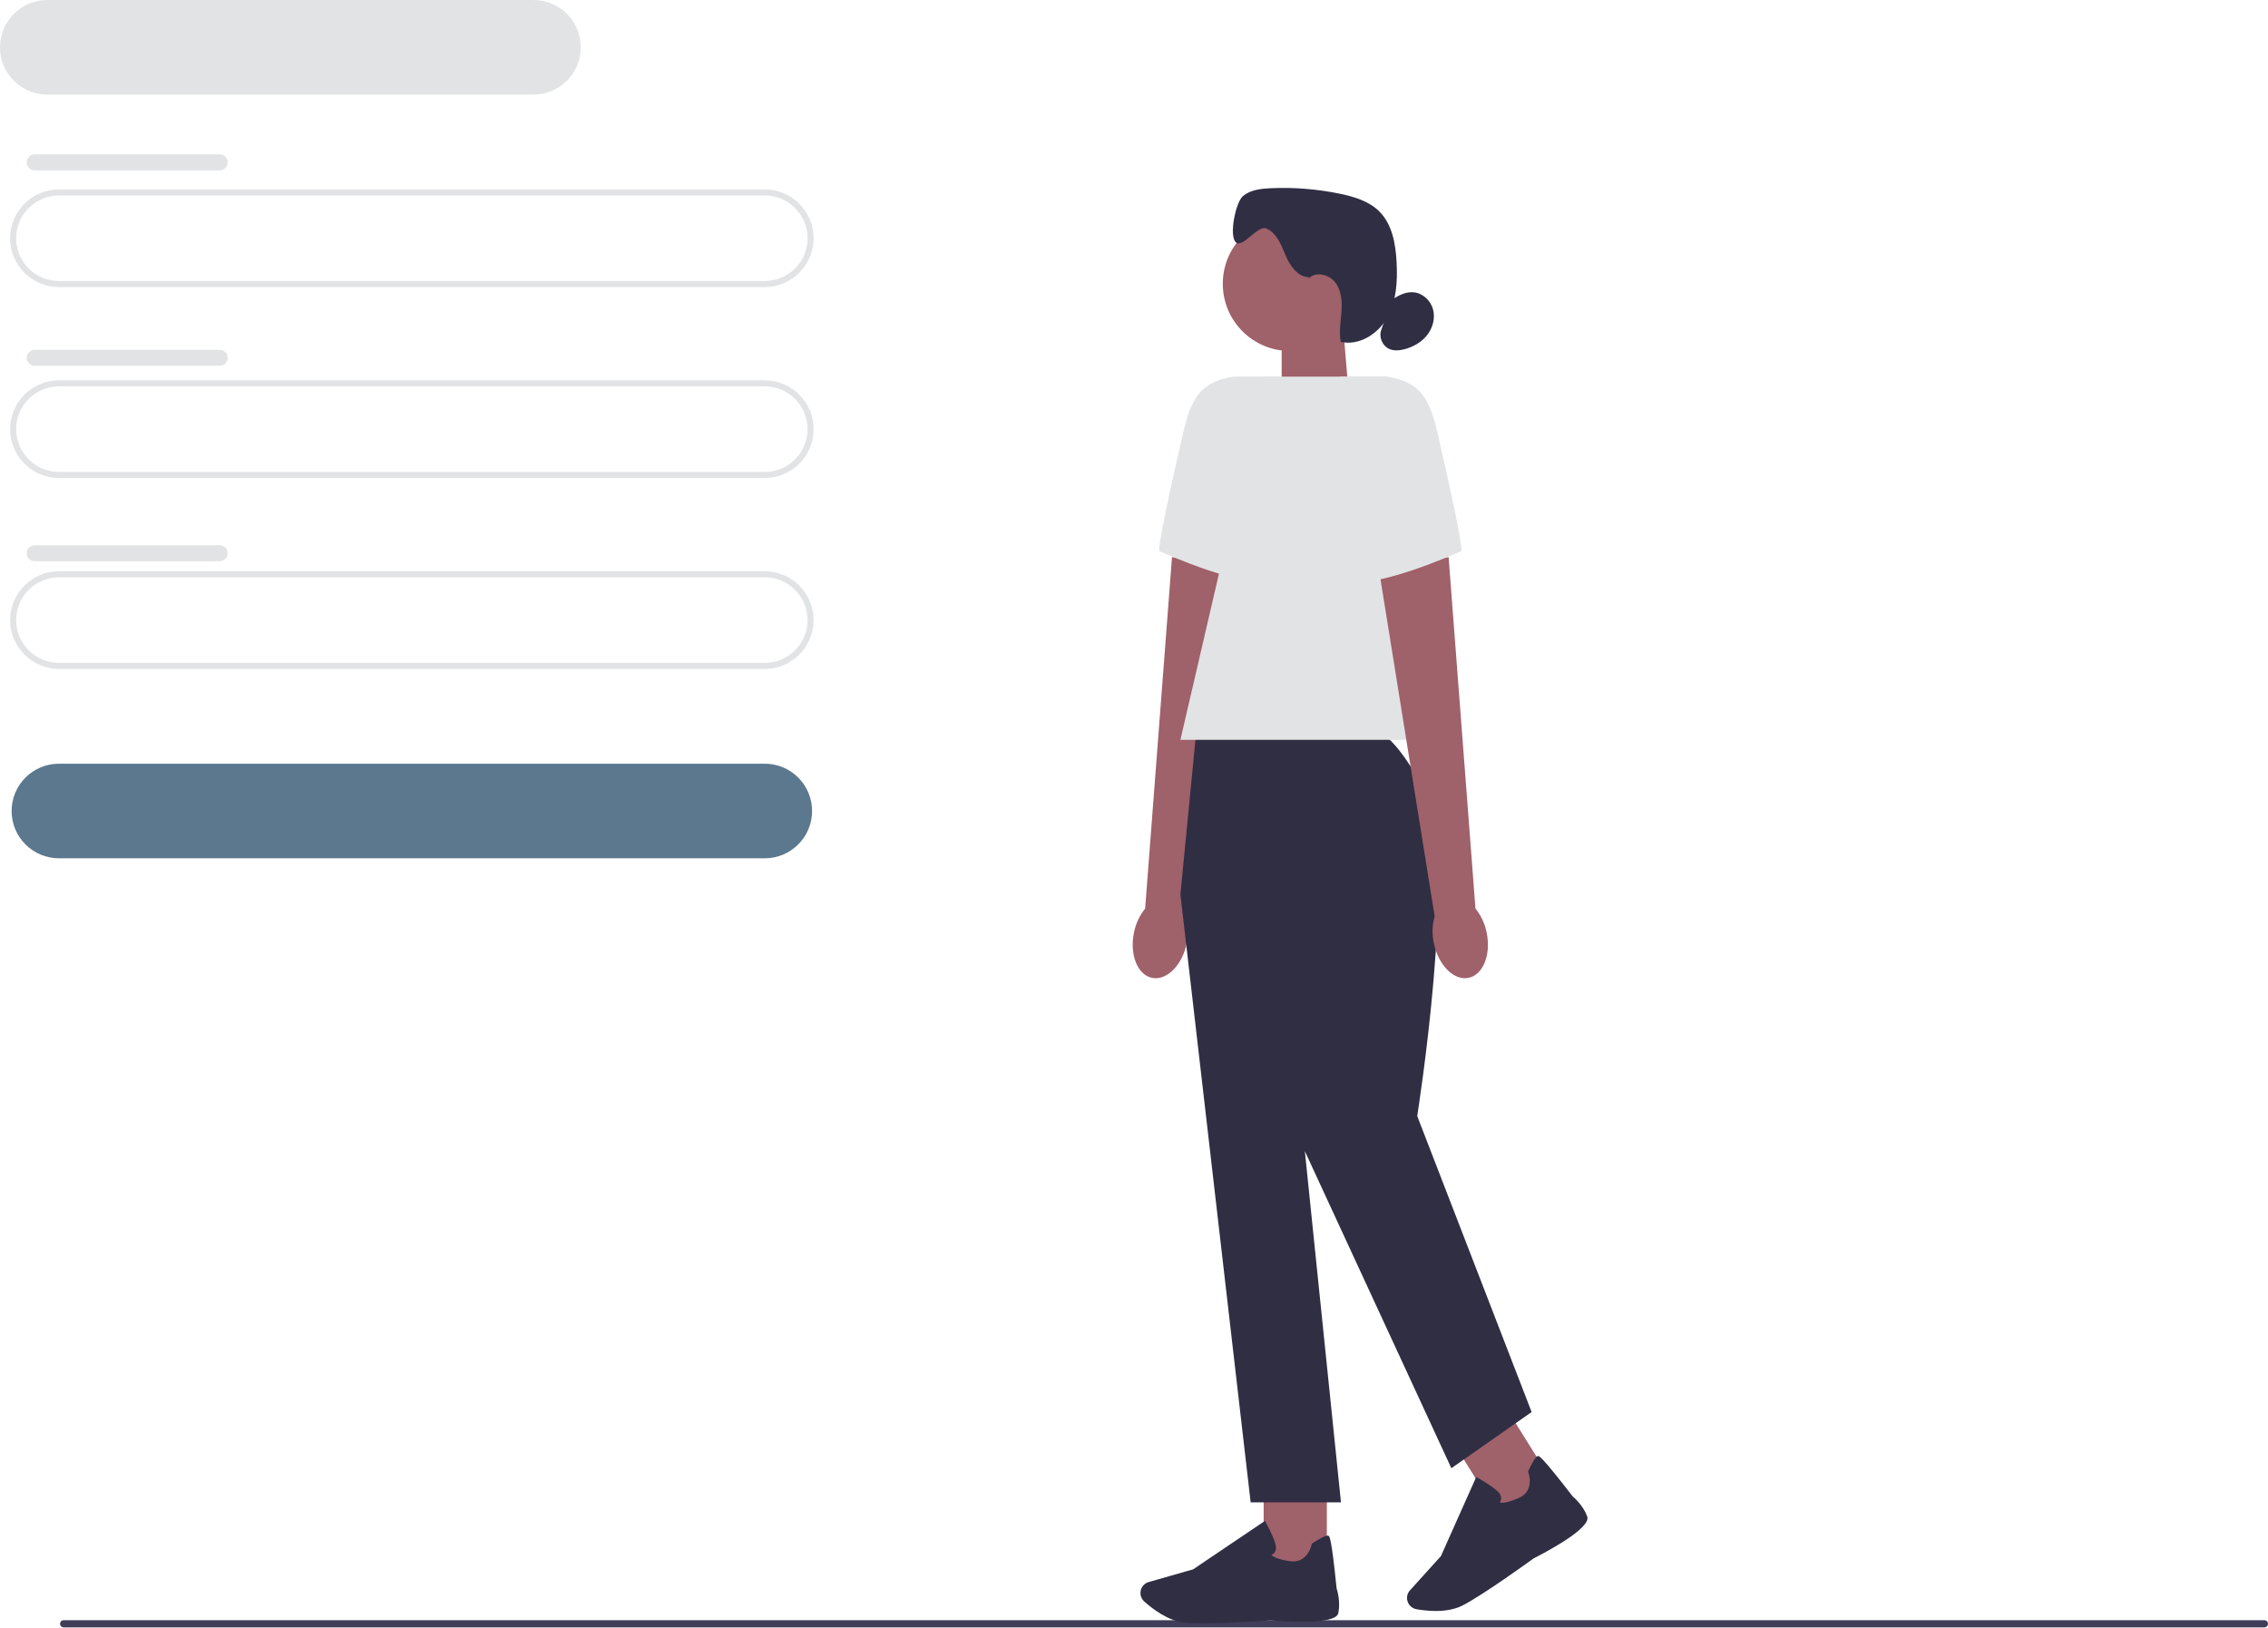
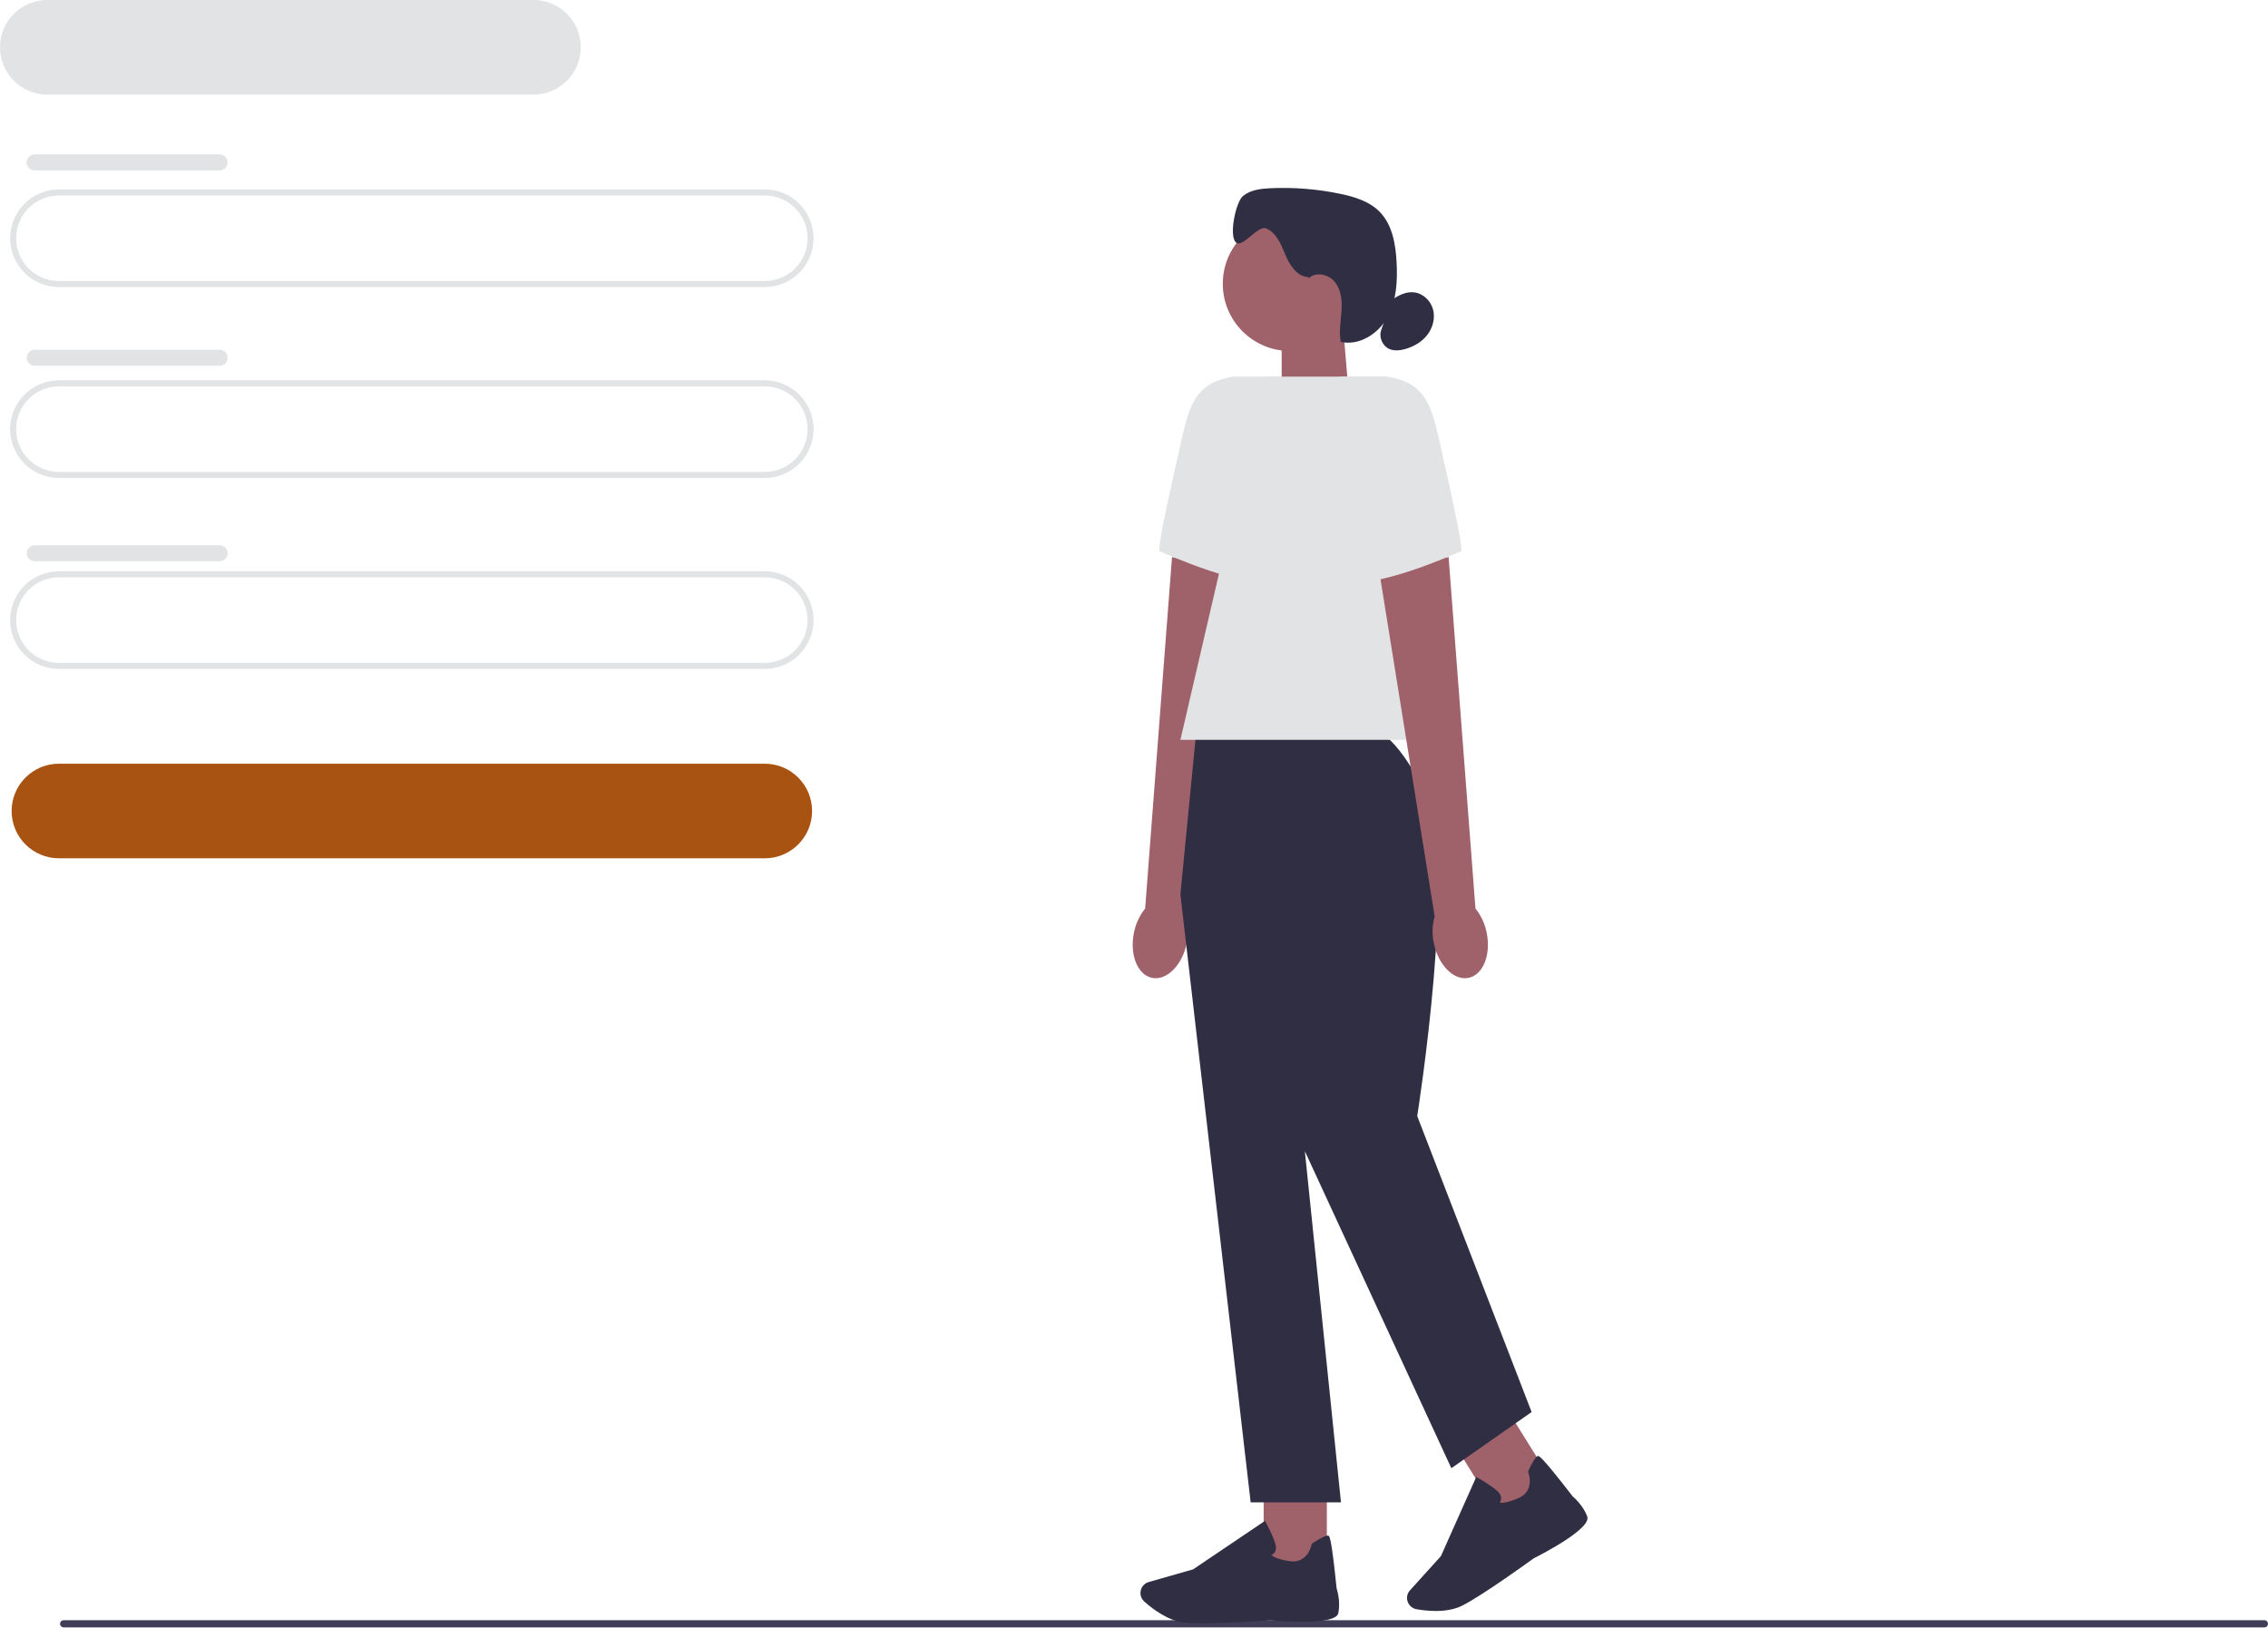
<svg xmlns="http://www.w3.org/2000/svg" width="751.57" height="539.42" viewBox="0 0 751.57 539.42">
  <path d="m19.9,538.23c0,.66.53,1.19,1.19,1.19h729.29c.66,0,1.19-.53,1.19-1.19s-.53-1.19-1.19-1.19H21.09c-.66,0-1.19.53-1.19,1.19Z" fill="#3f3d58" />
  <path d="m253.43,95.15H19.53c-8.92,0-16.18-7.26-16.18-16.18s7.26-16.18,16.18-16.18h233.9c8.92,0,16.18,7.26,16.18,16.18s-7.26,16.18-16.18,16.18ZM19.53,64.79c-7.82,0-14.18,6.36-14.18,14.18s6.36,14.18,14.18,14.18h233.9c7.82,0,14.18-6.36,14.18-14.18s-6.36-14.18-14.18-14.18H19.53Z" fill="#e2e3e4" />
-   <path d="m253.43,284.5H19.53c-8.65,0-15.68-7.03-15.68-15.68s7.03-15.68,15.68-15.68h233.9c8.65,0,15.68,7.03,15.68,15.68s-7.03,15.68-15.68,15.68Z" fill="#5c788f" />
+   <path d="m253.43,284.5H19.53c-8.65,0-15.68-7.03-15.68-15.68s7.03-15.68,15.68-15.68h233.9c8.65,0,15.68,7.03,15.68,15.68s-7.03,15.68-15.68,15.68Z" fill="#a85312" />
  <path d="m176.78,31.36H15.68C7.03,31.36,0,24.33,0,15.68S7.03,0,15.68,0h161.1c8.65,0,15.68,7.03,15.68,15.68s-7.03,15.68-15.68,15.68Z" fill="#e2e3e4" />
  <path d="m253.43,158.43H19.53c-8.92,0-16.18-7.26-16.18-16.18s7.26-16.18,16.18-16.18h233.9c8.92,0,16.18,7.26,16.18,16.18s-7.26,16.18-16.18,16.18Zm-233.9-30.36c-7.82,0-14.18,6.36-14.18,14.18s6.36,14.18,14.18,14.18h233.9c7.82,0,14.18-6.36,14.18-14.18s-6.36-14.18-14.18-14.18H19.53Z" fill="#e2e3e4" />
  <path d="m253.43,221.72H19.53c-8.92,0-16.18-7.26-16.18-16.18s7.26-16.18,16.18-16.18h233.9c8.92,0,16.18,7.26,16.18,16.18s-7.26,16.18-16.18,16.18Zm-233.9-30.36c-7.82,0-14.18,6.36-14.18,14.18s6.36,14.18,14.18,14.18h233.9c7.82,0,14.18-6.36,14.18-14.18s-6.36-14.18-14.18-14.18H19.53Z" fill="#e2e3e4" />
  <path d="m11.49,51.17h61.3c1.46,0,2.65,1.18,2.65,2.65h0c0,1.46-1.19,2.65-2.65,2.65H11.49c-1.46,0-2.65-1.18-2.65-2.65h0c0-1.46,1.19-2.65,2.65-2.65Z" fill="#e2e3e4" />
  <path d="m11.49,115.95h61.3c1.46,0,2.65,1.18,2.65,2.64h0c0,1.46-1.19,2.65-2.65,2.65H11.49c-1.46,0-2.65-1.18-2.65-2.64h0c0-1.46,1.19-2.65,2.65-2.65Z" fill="#e2e3e4" />
  <path d="m11.49,180.74h61.3c1.46,0,2.65,1.18,2.65,2.65h0c0,1.46-1.19,2.64-2.65,2.64H11.49c-1.46,0-2.65-1.18-2.65-2.65h0c0-1.46,1.19-2.64,2.65-2.64Z" fill="#e2e3e4" />
  <g>
    <polygon points="447.08 132.26 424.72 139.62 424.72 107.43 445.01 107.43 447.08 132.26" fill="#9f616a" />
    <circle cx="427.49" cy="94.06" r="22.28" fill="#9f616a" />
    <path d="m433.61,91.85c-3.73-.11-6.18-3.88-7.63-7.32s-2.94-7.39-6.4-8.81c-2.83-1.16-7.82,6.69-10.05,4.6-2.33-2.18-.06-13.37,2.41-15.38,2.47-2.01,5.85-2.4,9.03-2.55,7.76-.36,15.57.27,23.18,1.86,4.71.98,9.55,2.46,12.95,5.86,4.3,4.32,5.4,10.83,5.71,16.92.32,6.23-.04,12.75-3.07,18.2s-9.37,9.47-15.45,8.08c-.61-3.3.01-6.69.25-10.05.23-3.35-.01-6.97-2.06-9.64-2.04-2.67-6.42-3.73-8.8-1.36" fill="#2f2e43" />
    <path d="m461.02,99.57c2.23-1.63,4.9-3,7.64-2.66,2.96.36,5.47,2.8,6.23,5.69s-.09,6.07-1.93,8.43c-1.83,2.36-4.56,3.92-7.44,4.7-1.67.45-3.5.64-5.09-.04-2.34-1.01-3.61-4-2.69-6.38" fill="#2f2e43" />
    <g>
      <path id="uuid-00bc58e7-734f-4d7c-a085-03c0cd267642-105" d="m375.76,309.2c-1.49,7.32,1.24,14.01,6.08,14.94s9.97-4.26,11.45-11.58c.63-2.92.53-5.94-.29-8.82l18.43-114.75-23.05-4.34-8.9,116.5c-1.89,2.36-3.16,5.12-3.72,8.06h0Z" fill="#9f616a" />
      <path d="m424.48,124.85h-15.73c-11.12,1.69-14.14,7.62-16.67,18.58-3.86,16.72-8.79,38.98-7.81,39.31,1.57.52,28.35,13.12,42,10.24l-1.79-68.13h0Z" fill="#e2e3e4" />
    </g>
    <rect x="418.75" y="490.36" width="20.94" height="29.71" fill="#9f616a" />
    <path d="m398.36,538.05c-2.2,0-4.16-.05-5.64-.19-5.56-.51-10.87-4.62-13.54-7.02-1.2-1.08-1.58-2.8-.96-4.28h0c.45-1.06,1.34-1.86,2.45-2.17l14.7-4.2,23.8-16.06.27.48c.1.18,2.44,4.39,3.22,7.23.3,1.08.22,1.98-.23,2.68-.31.48-.75.76-1.1.92.43.45,1.78,1.37,5.94,2.03,6.07.96,7.35-5.33,7.4-5.59l.04-.21.18-.12c2.89-1.86,4.67-2.71,5.28-2.53.38.11,1.02.31,2.75,17.44.17.54,1.38,4.48.56,8.25-.89,4.1-18.81,2.69-22.4,2.37-.1.01-13.52.97-22.71.97h0Z" fill="#2f2e43" />
    <rect x="487.82" y="470.31" width="20.94" height="29.71" transform="translate(-181.25 337.18) rotate(-31.95)" fill="#9f616a" />
    <path d="m475.72,533.98c-2.46,0-4.72-.3-6.33-.58-1.58-.28-2.82-1.54-3.08-3.12h0c-.18-1.14.15-2.29.93-3.14l10.25-11.34,11.7-26.22.48.26c.18.1,4.39,2.43,6.56,4.43.83.76,1.24,1.57,1.22,2.4-.01.58-.23,1.04-.45,1.37.6.16,2.23.22,6.11-1.42,5.66-2.39,3.42-8.41,3.32-8.66l-.08-.2.09-.19c1.47-3.11,2.52-4.77,3.14-4.94.39-.11,1.03-.28,11.56,13.35.43.36,3.54,3.07,4.84,6.7,1.41,3.95-14.54,12.24-17.75,13.86-.1.08-16.79,12.21-23.65,15.66-2.72,1.37-5.94,1.79-8.87,1.79h0Z" fill="#2f2e43" />
    <path d="m455.11,241.91h-58.63l-5.32,54.54,23.28,201.52h29.93l-11.97-116.39,48.55,105.08,26.6-18.62-37.91-98.1s13.54-85.46,2.9-106.75c-10.64-21.28-17.43-21.28-17.43-21.28h0Z" fill="#2f2e43" />
    <polygon points="484.28 245.23 391.16 245.23 419.1 124.85 459.67 124.85 484.28 245.23" fill="#e2e3e4" />
    <path id="uuid-ece83039-1aa0-468e-a846-e0cb6ecd6032-106" d="m492.66,309.2c1.49,7.32-1.24,14.01-6.08,14.94s-9.97-4.26-11.45-11.58c-.63-2.92-.53-5.94.29-8.82l-18.43-114.75,23.05-4.34,8.9,116.5c1.89,2.36,3.16,5.12,3.72,8.06h0Z" fill="#9f616a" />
    <path d="m443.94,124.85h15.73c11.12,1.69,14.14,7.62,16.67,18.58,3.86,16.72,8.79,38.98,7.81,39.31-1.57.52-28.35,13.12-42,10.24l1.79-68.13h0Z" fill="#e2e3e4" />
  </g>
</svg>
